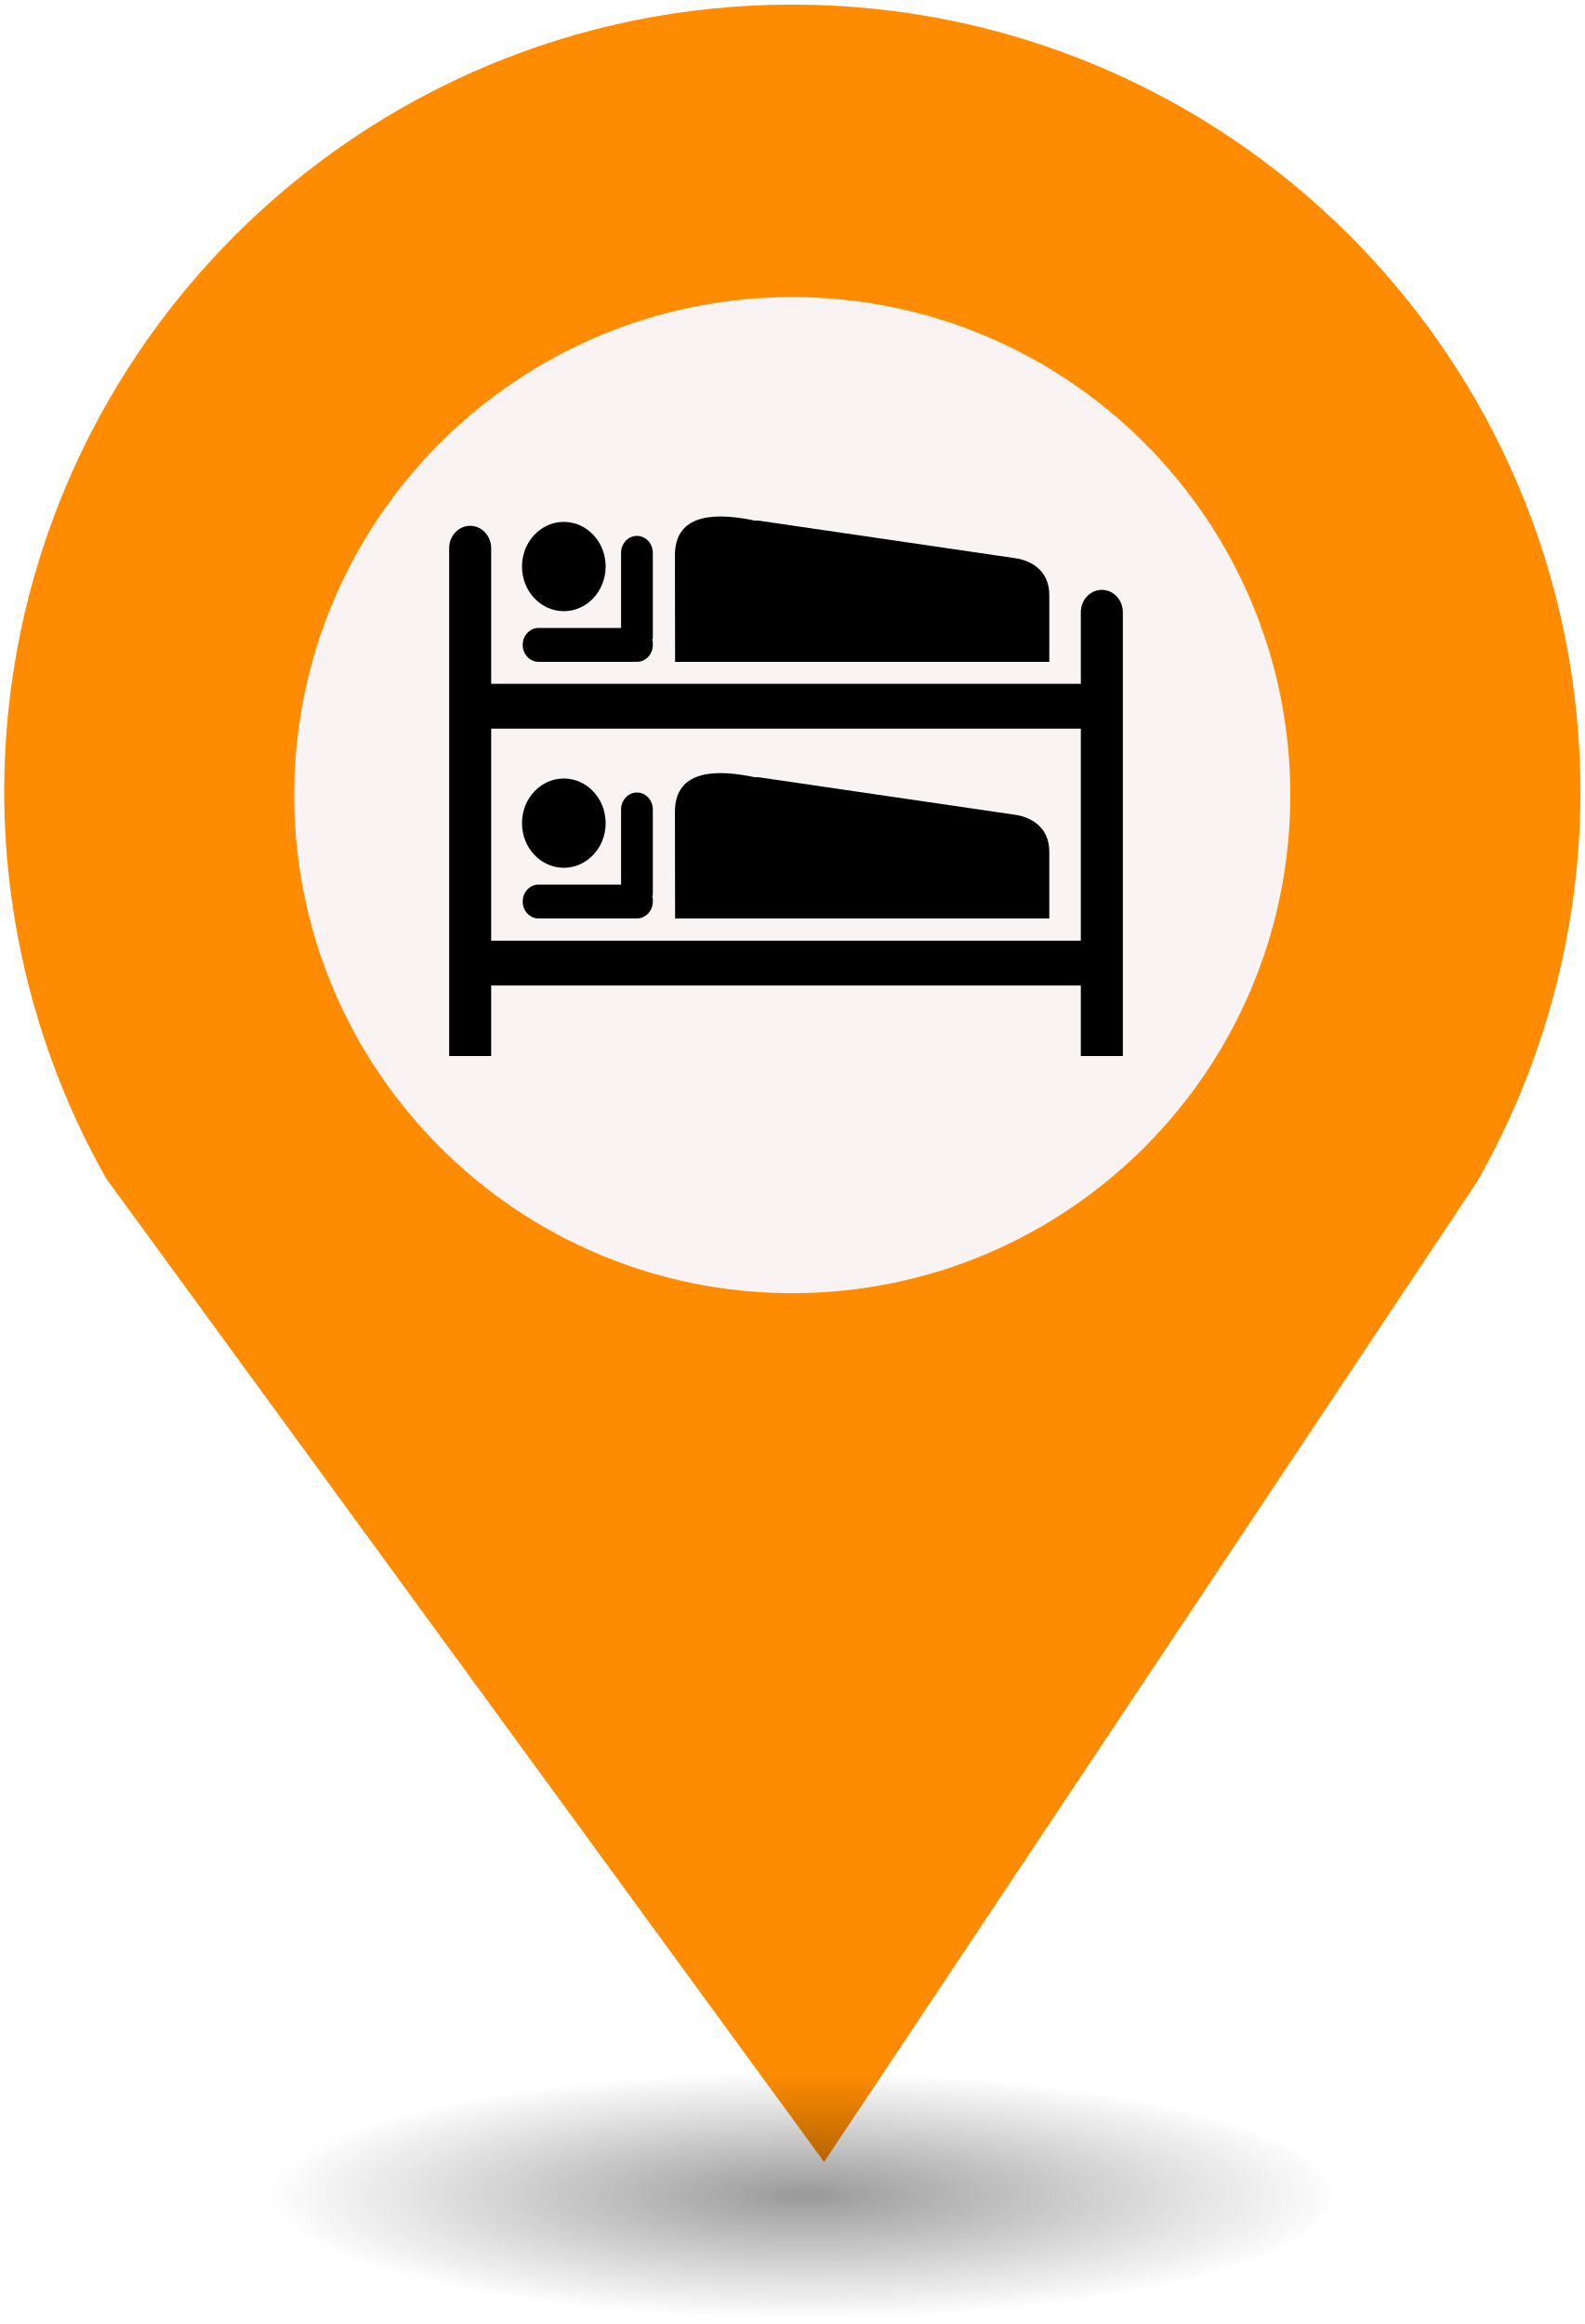
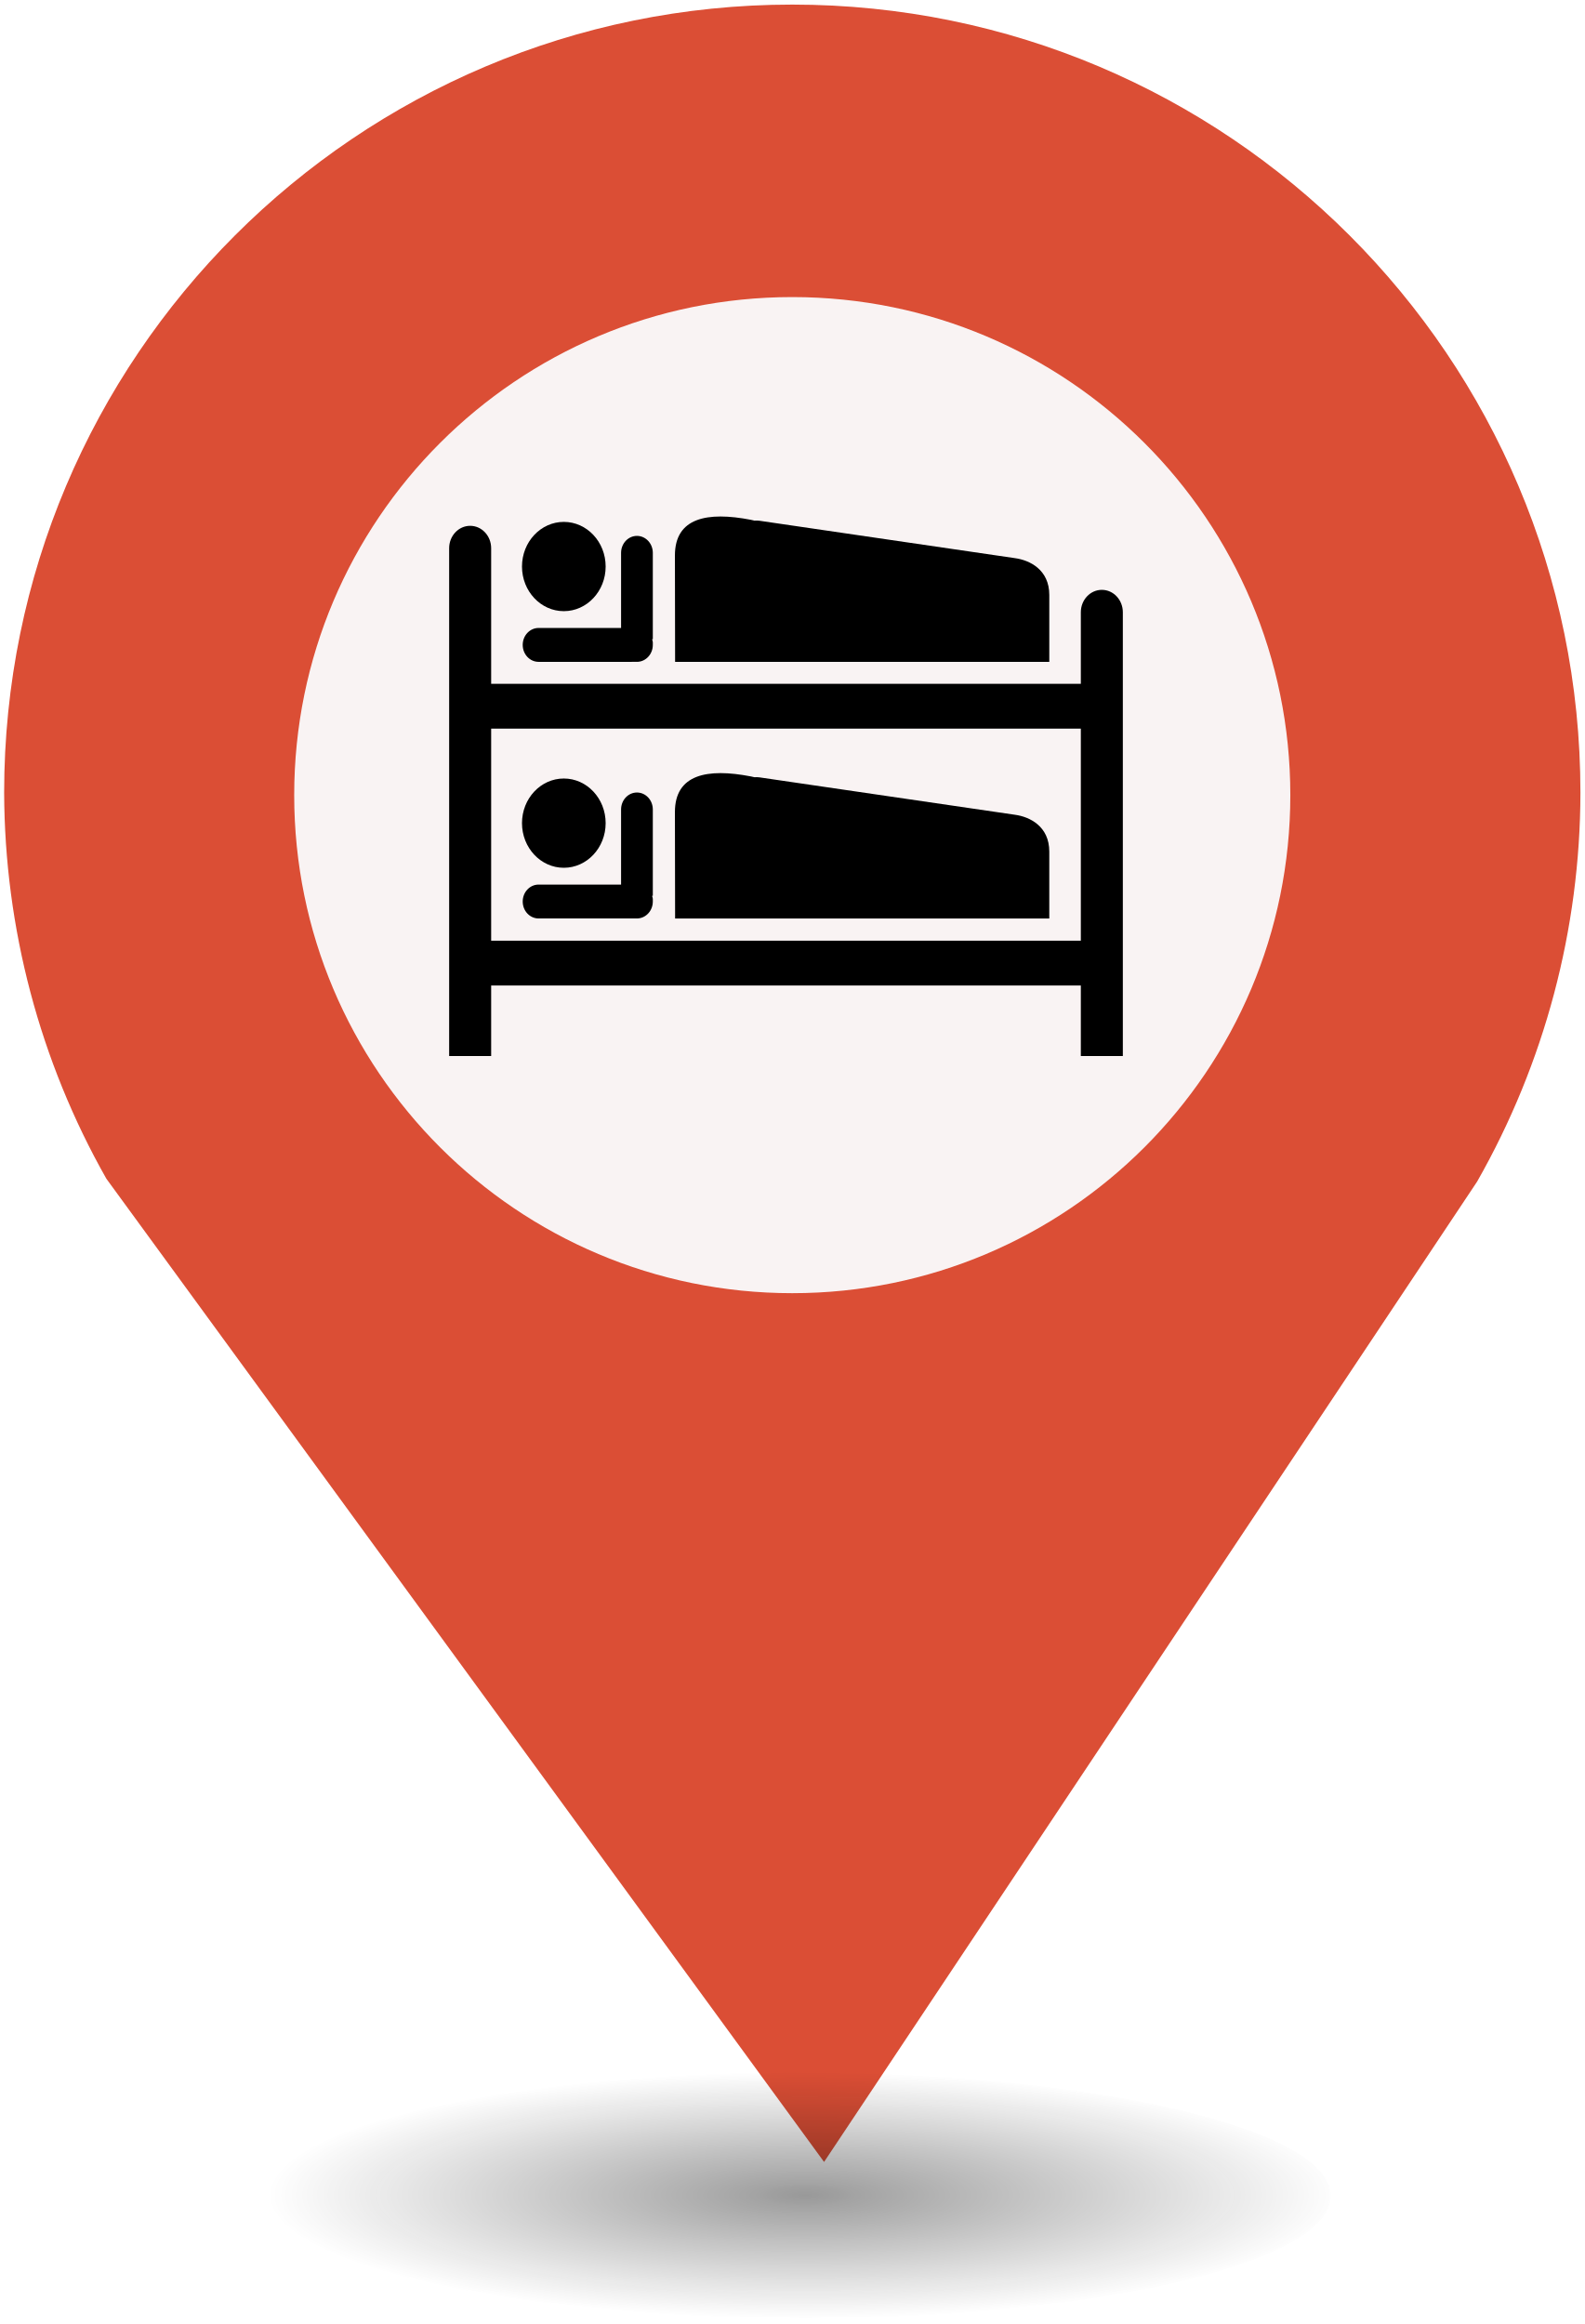
<svg xmlns="http://www.w3.org/2000/svg" height="44px" width="30px" version="1.1" viewBox="0 0 29.989 43.988" id="svg16">
  <defs id="defs7">
    <radialGradient id="a" gradientUnits="userSpaceOnUse" cy="127.6" cx="-42.75" gradientTransform="matrix(4.274964,0,0,0.98163,197.9983,-82.0888)" r="2.384">
      <stop stop-color="#010101" offset="0" id="stop2" />
      <stop stop-opacity="0" stop-color="#090909" offset="1" id="stop4" />
    </radialGradient>
  </defs>
  <g id="g26" transform="translate(-2.0760358e-7,-1.618116)">
-     <path style="fill:#FF8C00;stroke-width:4.275" id="path9" d="m 14.994,1.705 c -8.239,0 -14.917,6.678 -14.917,14.917 0.009,2.562 0.673,5.079 1.935,7.307 L 15.596,42.539 27.956,23.984 c 1.278,-2.244 1.952,-4.78 1.956,-7.362 C 29.911,8.383 23.233,1.705 14.994,1.705 Z" />
+     <path style="fill:#db4e35;stroke-width:4.275" id="path9" d="m 14.994,1.705 c -8.239,0 -14.917,6.678 -14.917,14.917 0.009,2.562 0.673,5.079 1.935,7.307 L 15.596,42.539 27.956,23.984 c 1.278,-2.244 1.952,-4.78 1.956,-7.362 C 29.911,8.383 23.233,1.705 14.994,1.705 Z" />
    <circle style="fill:#f9f3f3;stroke-width:4.275" id="circle11" r="9.427" cx="14.994" cy="16.668" />
    <ellipse style="opacity:0.4;fill:url(#a);stroke-width:4.275" id="ellipse13" cx="14.994" cy="43.18" ry="2.339" rx="10.193" />
    <rect style="fill:none;stroke-width:4.275" x="8.259" y="9.828" width="13.472" height="13.369" ry="0" rx="0" id="replace" />
    <svg version="1.1" x="8.5" y="10" viewBox="0 0 21.741 17.078" enable-background="new 0 0 100 100" xml:space="preserve" id="svg2" width="13" height="13">
      <defs id="defs28" />
      <g id="g3217" transform="translate(-1252.628,7559.892)">
        <g id="g3355" transform="translate(0.5259675,-1.51338)">
          <g id="g3394" transform="translate(-1.304037,6.106822)">
            <g id="g3432" transform="translate(1.32436,-7.06854)">
              <g id="g3490" transform="translate(14.50543,16.20117)">
                <g id="g3544" transform="translate(1.783222,7.907062)">
                  <g id="g3595" transform="translate(9.526484,-0.4690141)">
                    <g id="g3646" transform="translate(-52.35165,-3.588063)">
                      <g id="g3767" transform="translate(6.004856,8.755277)">
                        <g id="g4075" transform="translate(0.5523902,0.07303033)">
                          <g id="g4264" transform="translate(3.088074,-2.637774)">
                            <g id="g4355" transform="translate(8.460199,5.328404)">
                              <g id="g4421" transform="translate(-6.525508,7.085877)">
                                <g id="g4462" transform="translate(25.51802,13.53117)">
                                  <g id="g4500" transform="translate(80.26127,-61.02332)">
                                    <g id="g5344" transform="translate(-17.61483,53.92915)">
                                      <g id="g5294" display="none" style="display:none">
                                        <rect id="rect5296" height="196" width="394.5" display="inline" y="-80.755" x="-43.5" style="fill:#000000;display:inline" />
                                      </g>
                                      <g id="g5316" display="none" style="display:none">
                                        <g id="g5318" display="inline" style="display:inline">
                                          <path id="path5320" d="M 1.581,10.718 H 30.418 L 16,1.051 1.581,10.718 z M 17.592,6.594 c 0,0.879 -0.713,1.592 -1.592,1.592 -0.879,0 -1.592,-0.713 -1.592,-1.592 0,-0.879 0.713,-1.592 1.592,-1.592 0.879,0 1.592,0.712 1.592,1.592 z" />
                                          <rect id="rect5322" height="3.021" width="31" y="28.03" x="0.5" />
                                          <rect id="rect5324" height="11.875" width="3.021" y="13.363" x="3.667" />
                                          <rect id="rect5326" height="11.875" width="3.021" y="13.363" x="8.349" />
                                          <rect id="rect5328" height="11.875" width="3.021" y="13.363" x="20.63" />
                                          <rect id="rect5330" height="11.875" width="3.021" y="13.363" x="25.312" />
                                        </g>
                                        <path id="path5332" d="m 19.055,22.809 c -0.386,0.262 -1.035,0.524 -1.857,0.524 -1.01,0 -1.907,-0.386 -2.53,-1.11 -0.474,-0.524 -0.785,-1.246 -0.897,-2.144 h -0.773 v -0.611 h 0.711 c 0,-0.062 0,-0.125 0,-0.187 0,-0.2 0.012,-0.387 0.025,-0.561 h -0.735 v -0.624 h 0.823 c 0.15,-0.872 0.524,-1.595 1.022,-2.106 0.636,-0.66 1.446,-1.035 2.468,-1.035 0.735,0 1.309,0.212 1.658,0.399 l -0.249,0.822 c -0.312,-0.187 -0.835,-0.349 -1.396,-0.349 -0.673,0 -1.221,0.237 -1.645,0.685 -0.374,0.361 -0.623,0.922 -0.748,1.583 h 3.478 v 0.624 h -3.59 c -0.013,0.162 -0.025,0.349 -0.025,0.523 0,0.075 0,0.137 0,0.225 h 3.615 v 0.611 h -3.53 c 0.1,0.723 0.349,1.259 0.685,1.633 0.461,0.486 1.085,0.723 1.757,0.723 0.661,0 1.234,-0.249 1.521,-0.411 l 0.212,0.786 z" display="inline" style="display:inline" />
                                      </g>
                                      <g id="g5453" transform="translate(-52.62536,-10.75091)">
                                        <g id="g5403" display="none" style="display:none">
                                          <rect id="rect5405" height="196" width="394.5" display="inline" y="-80.755" x="-43.5" style="fill:#000000;display:inline" />
                                        </g>
                                        <g id="g5425" display="none" style="display:none">
                                          <g id="g5427" display="inline" style="display:inline">
                                            <path id="path5429" d="M 1.581,10.718 H 30.418 L 16,1.051 1.581,10.718 z M 17.592,6.594 c 0,0.879 -0.713,1.592 -1.592,1.592 -0.879,0 -1.592,-0.713 -1.592,-1.592 0,-0.879 0.713,-1.592 1.592,-1.592 0.879,0 1.592,0.712 1.592,1.592 z" />
                                            <rect id="rect5431" height="3.021" width="31" y="28.03" x="0.5" />
                                            <rect id="rect5433" height="11.875" width="3.021" y="13.363" x="3.667" />
                                            <rect id="rect5435" height="11.875" width="3.021" y="13.363" x="8.349" />
                                            <rect id="rect5437" height="11.875" width="3.021" y="13.363" x="20.63" />
                                            <rect id="rect5439" height="11.875" width="3.021" y="13.363" x="25.312" />
                                          </g>
                                          <path id="path5441" d="m 19.055,22.809 c -0.386,0.262 -1.035,0.524 -1.857,0.524 -1.01,0 -1.907,-0.386 -2.53,-1.11 -0.474,-0.524 -0.785,-1.246 -0.897,-2.144 h -0.773 v -0.611 h 0.711 c 0,-0.062 0,-0.125 0,-0.187 0,-0.2 0.012,-0.387 0.025,-0.561 h -0.735 v -0.624 h 0.823 c 0.15,-0.872 0.524,-1.595 1.022,-2.106 0.636,-0.66 1.446,-1.035 2.468,-1.035 0.735,0 1.309,0.212 1.658,0.399 l -0.249,0.822 c -0.312,-0.187 -0.835,-0.349 -1.396,-0.349 -0.673,0 -1.221,0.237 -1.645,0.685 -0.374,0.361 -0.623,0.922 -0.748,1.583 h 3.478 v 0.624 h -3.59 c -0.013,0.162 -0.025,0.349 -0.025,0.523 0,0.075 0,0.137 0,0.225 h 3.615 v 0.611 h -3.53 c 0.1,0.723 0.349,1.259 0.685,1.633 0.461,0.486 1.085,0.723 1.757,0.723 0.661,0 1.234,-0.249 1.521,-0.411 l 0.212,0.786 z" display="inline" style="display:inline" />
                                        </g>
                                        <g id="g5911" transform="translate(34.80392,-34.73152)">
                                          <g id="g5969" transform="translate(-76.82085,20.4639)">
                                            <g id="g6024" transform="translate(-1.526915,1.600489)">
                                              <g id="g6071" transform="translate(7.388684,1.035171)">
                                                <g id="g6187" transform="translate(-0.7100005,-4.632286)">
                                                  <g id="g6263" transform="translate(-0.667373,-5.348818)">
                                                    <g id="g6319" transform="translate(0.7972047,3.564749)">
                                                      <g id="g6384" transform="translate(-9.1472,2.261335)">
                                                        <g id="g6488" transform="translate(-2.034812,-3.404266)">
                                                          <g id="g6516" transform="translate(-0.6383233,-2.329404)">
                                                            <g id="g6769" transform="translate(1565.779,-3801.849)">
                                                              <g id="g6910" transform="translate(-308.0951,-3790.949)">
                                                                <g id="g6983" transform="translate(-14.23112,-15.61185)">
                                                                  <g id="g7151" transform="translate(33.26708,-22.49103)">
                                                                    <g id="g7382" transform="translate(-23.22927,23.88687)">
                                                                      <g id="g7549" transform="translate(14.44468,15.52955)">
                                                                        <g id="g7800" transform="translate(-10.51703,-15.54808)">
                                                                          <g id="g7999" transform="matrix(0.5344534,0,0,0.5950261,5.656306,11.96295)">
                                                                            <g id="g8217" transform="matrix(0.6515763,0,0,0.6619951,14.89167,27.68312)">
                                                                              <g id="g8341" transform="matrix(0.8195574,0,0,0.8373697,16.90481,-6.286122)">
                                                                                <g id="g8463" transform="matrix(1.090147,0,0,0.7755316,14.69104,9.55655)">
                                                                                  <g id="g8628" transform="matrix(3.214108,0,0,3.909242,-42.983,-211.138)">
                                                                                    <g id="g8709" transform="matrix(0.2804636,0,0,0.2613712,8.260279,58.16642)">
                                                                                      <line id="line8689" y2="34.698" x2="91.972" y1="34.698" x1="86.621" style="fill:none" />
                                                                                      <g id="g8773" transform="matrix(0.8637042,0,0,0.9245456,9.642016,2.561441)">
                                                                                        <g id="g8835" transform="matrix(0.9781423,0,0,1.046278,0.6822917,-16.52792)">
                                                                                          <g id="g8809">
                                                                                            <circle id="circle8811" r="5.588" cy="33.362" cx="20.319" style="fill:#000000" d="m 25.907,33.362 c 0,3.086 -2.502,5.588 -5.588,5.588 -3.086,0 -5.588,-2.502 -5.588,-5.588 0,-3.086 2.502,-5.588 5.588,-5.588 3.086,0 5.588,2.502 5.588,5.588 z" />
                                                                                            <path id="path8813" d="m 14.827,43.175 c 0,1.172 0.95,2.121 2.121,2.121 h 12.447 v -0.003 h 0.693 c 0.037,0 0.073,0 0.109,-10e-4 1.121,-0.058 2.011,-0.984 2.011,-2.117 V 42.84 c -0.021,-0.132 -0.054,-0.26 -0.099,-0.384 h 0.099 V 31.648 c 0,-1.169 -0.949,-2.121 -2.12,-2.121 -1.171,0 -2.12,0.952 -2.12,2.121 v 9.406 h -11.02 c -1.171,0 -2.121,0.949 -2.121,2.121 z" style="fill:#000000" />
                                                                                            <path id="path8815" d="m 85.174,45.296 v -8.379 c 0,-3.168 -2.62,-4.351 -4.57,-4.602 L 46.445,27.629 C 46.22,27.602 46.001,27.597 45.789,27.614 h -0.003 c -0.298,-0.069 -0.473,-0.101 -0.473,-0.101 -5.851,-1.061 -10.152,-0.26 -10.152,4.464 0,5.132 0.024,13.321 0.024,13.321 h 49.989 z" style="fill:#000000" />
                                                                                            <circle id="circle8817" r="5.588" cy="65.49" cx="20.319" style="fill:#000000" d="m 25.907,65.49 c 0,3.086 -2.502,5.588 -5.588,5.588 -3.086,0 -5.588,-2.502 -5.588,-5.588 0,-3.086 2.502,-5.588 5.588,-5.588 3.086,0 5.588,2.502 5.588,5.588 z" />
                                                                                            <path id="path8819" d="m 30.088,61.655 c -1.171,0 -2.12,0.952 -2.12,2.121 v 9.406 h -11.02 c -1.171,0 -2.121,0.949 -2.121,2.121 0,1.172 0.95,2.121 2.121,2.121 h 12.447 v -0.003 h 0.693 c 0.037,0 0.073,0 0.109,-0.001 1.121,-0.058 2.011,-0.984 2.011,-2.117 v -0.336 c -0.021,-0.132 -0.054,-0.26 -0.099,-0.384 h 0.099 V 63.776 c 0,-1.169 -0.949,-2.121 -2.12,-2.121 z" style="fill:#000000" />
                                                                                            <path id="path8821" d="M 80.604,64.443 46.445,59.757 C 46.22,59.73 46.001,59.725 45.789,59.742 h -0.003 c -0.298,-0.069 -0.473,-0.101 -0.473,-0.101 -5.851,-1.061 -10.152,-0.26 -10.152,4.464 0,5.132 0.024,13.321 0.024,13.321 h 49.988 v -8.379 c 0.001,-3.169 -2.619,-4.353 -4.569,-4.604 z" style="fill:#000000" />
                                                                                            <path id="path8823" d="m 92.194,36.282 c -1.55,0 -2.806,1.256 -2.806,2.806 v 8.959 H 10.612 V 31.071 c 0,-1.55 -1.256,-2.806 -2.806,-2.806 C 6.256,28.265 5,29.521 5,31.071 v 30.227 27.883 5.465 h 5.612 v -5.465 -3.363 h 78.776 v 3.363 5.465 H 95 V 89.181 61.297 39.088 c 0,-1.549 -1.256,-2.806 -2.806,-2.806 z M 89.388,80.206 H 10.612 V 61.297 53.659 h 78.776 v 7.638 18.909 z" style="fill:#000000" />
                                                                                          </g>
                                                                                        </g>
                                                                                      </g>
                                                                                    </g>
                                                                                  </g>
                                                                                </g>
                                                                              </g>
                                                                            </g>
                                                                          </g>
                                                                        </g>
                                                                      </g>
                                                                    </g>
                                                                  </g>
                                                                </g>
                                                              </g>
                                                            </g>
                                                          </g>
                                                        </g>
                                                      </g>
                                                    </g>
                                                  </g>
                                                </g>
                                              </g>
                                            </g>
                                          </g>
                                        </g>
                                      </g>
                                    </g>
                                  </g>
                                </g>
                              </g>
                            </g>
                          </g>
                        </g>
                      </g>
                    </g>
                  </g>
                </g>
              </g>
            </g>
          </g>
        </g>
      </g>
    </svg>
  </g>
</svg>
